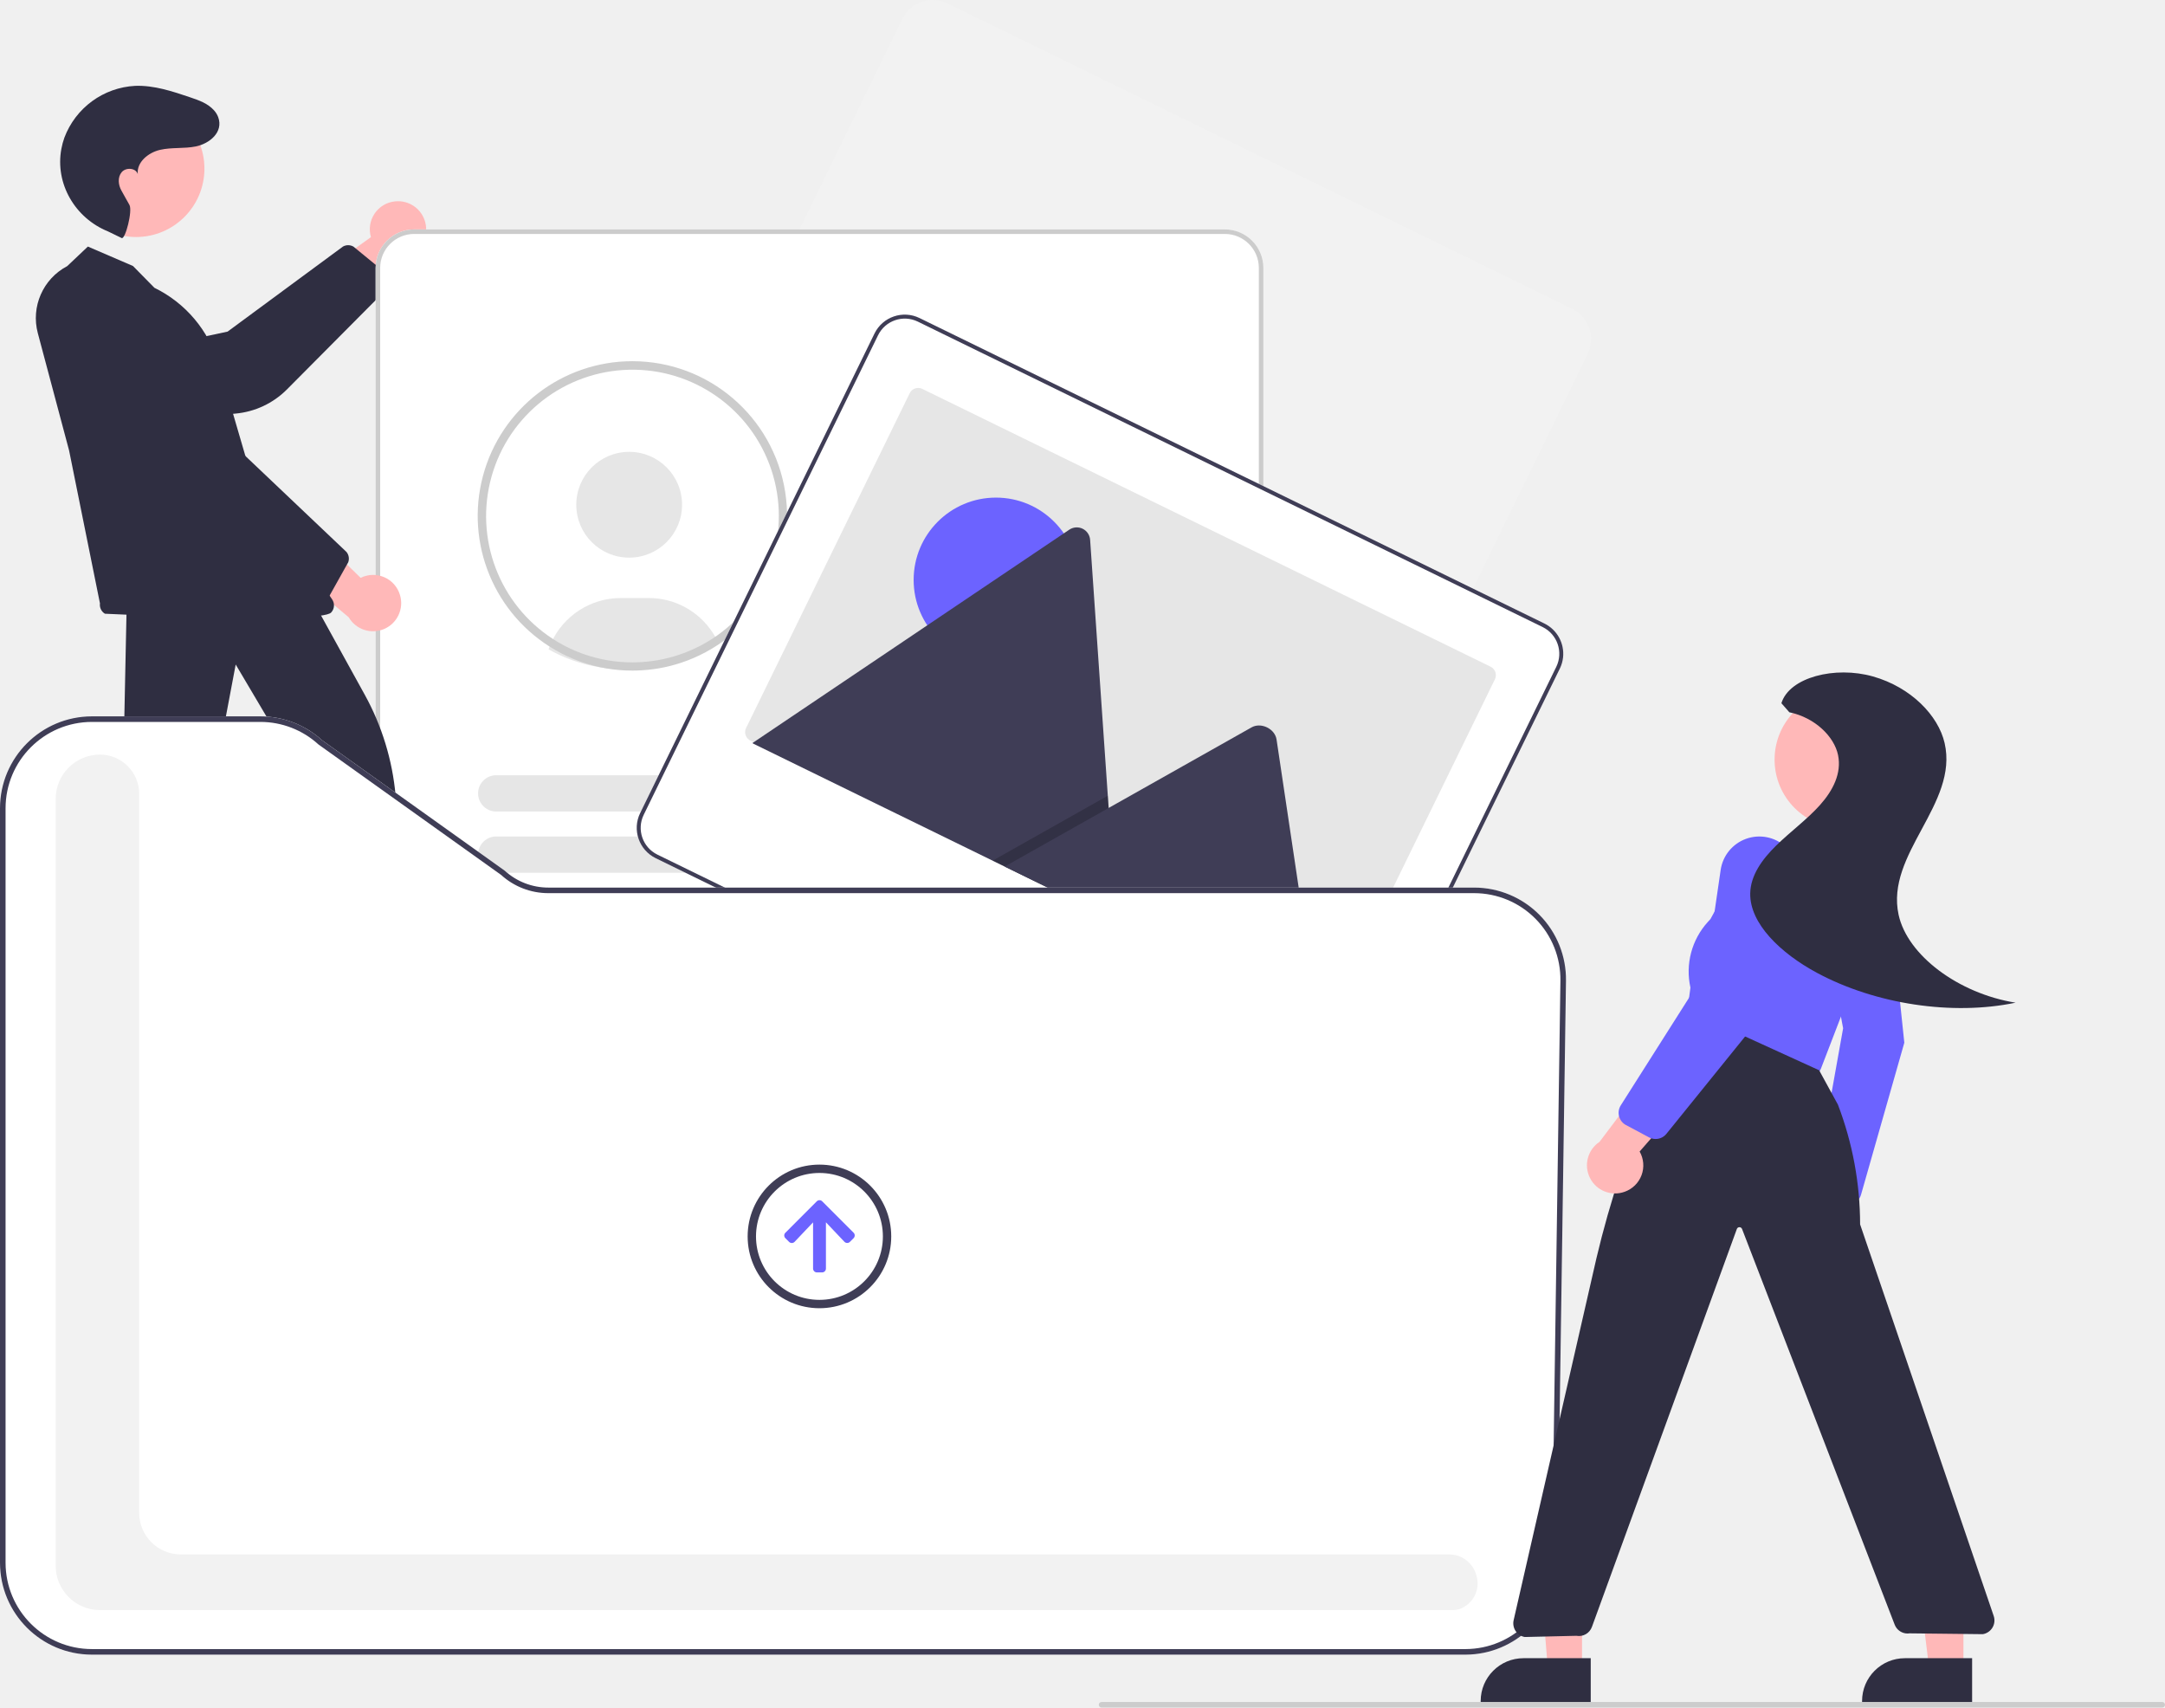
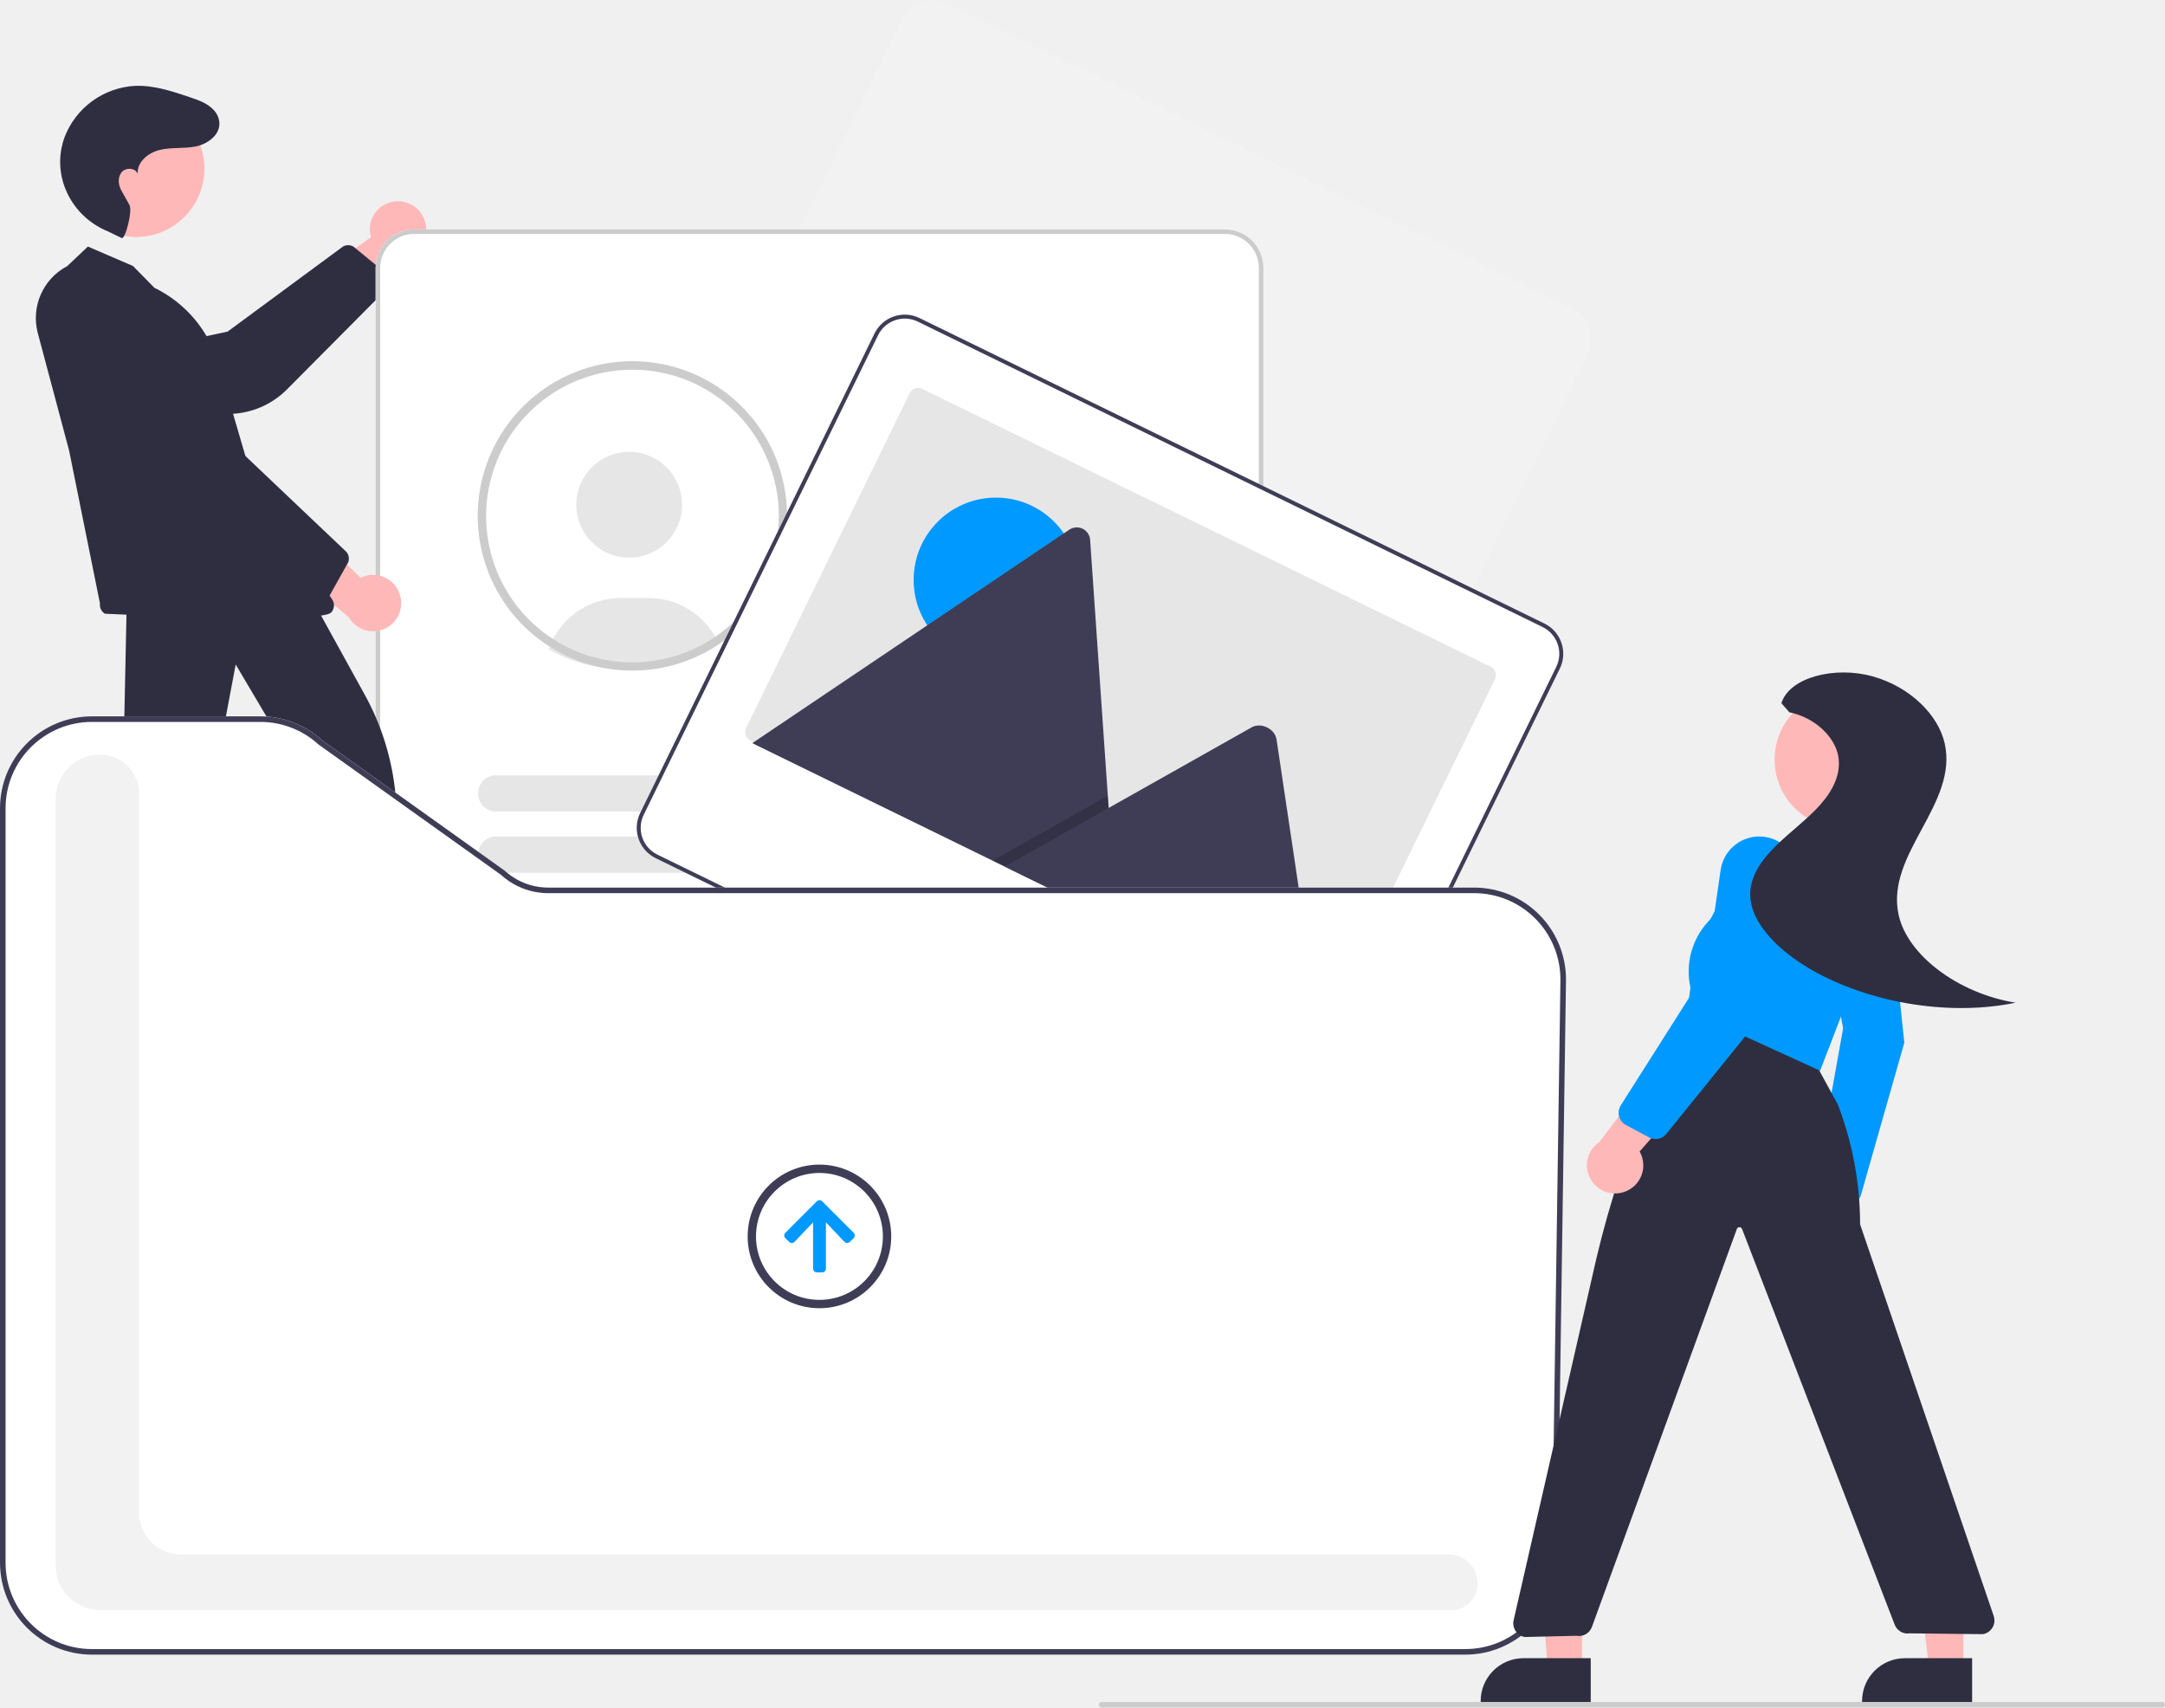
<svg xmlns="http://www.w3.org/2000/svg" id="b340c189-66f3-4f05-9055-65c54b2ae483" data-name="Layer 1" width="777.697" height="613.285" viewBox="0 0 777.697 613.285">
  <path d="M352.946,215.692a10.056,10.056,0,0,0-8.543,12.836l-29.075,20.776,17.331,6.669,24.953-20.752a10.11,10.11,0,0,0-4.666-19.53Z" transform="translate(-211.1516 -143.3574)" fill="#ffb8b8" />
  <path d="M350.242,246.986l-36.064,36.287a29.896,29.896,0,0,1-18.419,8.63l-44.563,4.066a12.28,12.28,0,0,1-9.115-2.865,11.996,11.996,0,0,1,5.293-20.951l45.526-9.694,41.448-30.553a3.793,3.793,0,0,1,3.769.028l11.272,9.234a3.703,3.703,0,0,1,1.868,3.886A3.618,3.618,0,0,1,350.242,246.986Z" transform="translate(-211.1516 -143.3574)" fill="#2f2e41" />
  <path d="M782.628,266.487a12.132,12.132,0,0,0-6.718-12.199L551.469,144.591a12.1,12.1,0,0,0-16.186,5.551l-.004.008L451.099,322.384a12.121,12.121,0,0,0,5.56,16.19L681.1,448.271a12.121,12.121,0,0,0,16.19-5.56l84.18-172.234A12.012,12.012,0,0,0,782.628,266.487Z" transform="translate(-211.1516 -143.3574)" fill="#f2f2f2" />
  <path d="M651.142,648.761H359.917a13.845,13.845,0,0,1-13.829-13.829V239.582a13.845,13.845,0,0,1,13.829-13.829H651.142a13.845,13.845,0,0,1,13.829,13.829v395.349A13.845,13.845,0,0,1,651.142,648.761Z" transform="translate(-211.1516 -143.3574)" fill="#fff" />
  <circle cx="226.008" cy="181.285" r="19" fill="#e6e6e6" />
  <path d="M408.201,376.572a54.431,54.431,0,0,0,8.399,3.871l.513.178A54.767,54.767,0,0,0,435.32,383.712c1.248,0,2.449-.043,3.572-.128a54.135,54.135,0,0,0,8.123-1.12c1.468-.321,2.932-.705,4.348-1.139.343-.101.66-.2,1.007-.309a55.183,55.183,0,0,0,16.052-8.318,24.805,24.805,0,0,0-1.279-2.149,27.425,27.425,0,0,0-22.983-12.406h-10a27.516,27.516,0,0,0-25.025,16.088A24.984,24.984,0,0,0,408.201,376.572Z" transform="translate(-211.1516 -143.3574)" fill="#e6e6e6" />
  <path d="M443.607,381.991a3.618,3.618,0,0,0-1.78.625,53.17,53.17,0,0,0,7.971-1.106Z" transform="translate(-211.1516 -143.3574)" fill="#2f2e41" />
  <path d="M438.312,273.083a55.566,55.566,0,0,0-27.72,103.72,54.639,54.639,0,0,0,8.83,4.11l.52.18a55.258,55.258,0,0,0,18.37,3.12c1.21,0,2.42-.04,3.61-.13a54.65,54.65,0,0,0,8.19-1.13c1.51-.33,2.99-.72,4.39-1.15.34-.1.66-.2,1.01-.31a55.571,55.571,0,0,0-17.2-108.41Zm32.24,97.19a52.681,52.681,0,0,1-15.95,8.41c-.31.1-.63.2-.95.3-1.33.41-2.73.77-4.17,1.08a51.231,51.231,0,0,1-7.75,1.08c-1.13.08-2.28.12-3.42.12a52.544,52.544,0,0,1-17.39-2.95l-.49-.17a51.236,51.236,0,0,1-8.76-4.12,52.576,52.576,0,1,1,58.88-3.75Z" transform="translate(-211.1516 -143.3574)" fill="#ccc" />
  <path d="M364.676,494.922" transform="translate(-211.1516 -143.3574)" fill="#f2f2f2" />
  <path d="M651.142,648.761H359.917a13.845,13.845,0,0,1-13.829-13.829V239.582a13.845,13.845,0,0,1,13.829-13.829H651.142a13.845,13.845,0,0,1,13.829,13.829v395.349A13.845,13.845,0,0,1,651.142,648.761ZM359.917,227.38A12.216,12.216,0,0,0,347.715,239.582v395.349a12.216,12.216,0,0,0,12.202,12.202H651.142a12.216,12.216,0,0,0,12.202-12.202V239.582a12.216,12.216,0,0,0-12.202-12.202Z" transform="translate(-211.1516 -143.3574)" fill="#ccc" />
  <path d="M594.764,328.433H512.358a6.519,6.519,0,1,1,0-13.039H594.764a6.519,6.519,0,1,1,0,13.039Z" transform="translate(-211.1516 -143.3574)" fill="#e6e6e6" />
  <path d="M621.656,350.436H512.358a6.519,6.519,0,1,1,0-13.039h109.299a6.519,6.519,0,0,1,0,13.039Z" transform="translate(-211.1516 -143.3574)" fill="#e6e6e6" />
  <path d="M594.644,434.825H389.403a6.519,6.519,0,1,1,0-13.039H594.644a6.519,6.519,0,1,1,0,13.039Z" transform="translate(-211.1516 -143.3574)" fill="#e6e6e6" />
  <path d="M621.536,456.827H389.403a6.519,6.519,0,1,1,0-13.039H621.536a6.519,6.519,0,0,1,0,13.039Z" transform="translate(-211.1516 -143.3574)" fill="#e6e6e6" />
  <path d="M594.644,507.398H389.403a6.519,6.519,0,1,1,0-13.039H594.644a6.519,6.519,0,1,1,0,13.039Z" transform="translate(-211.1516 -143.3574)" fill="#e6e6e6" />
  <path d="M621.536,529.401H389.403a6.519,6.519,0,0,1,0-13.039H621.536a6.519,6.519,0,1,1,0,13.039Z" transform="translate(-211.1516 -143.3574)" fill="#e6e6e6" />
  <path d="M594.644,579.971H389.403a6.519,6.519,0,0,1,0-13.039H594.644a6.519,6.519,0,1,1,0,13.039Z" transform="translate(-211.1516 -143.3574)" fill="#e6e6e6" />
  <path d="M621.536,601.974H389.403a6.519,6.519,0,0,1,0-13.039H621.536a6.519,6.519,0,0,1,0,13.039Z" transform="translate(-211.1516 -143.3574)" fill="#e6e6e6" />
  <path d="M772.628,379.487a12.132,12.132,0,0,0-6.718-12.199L541.469,257.591a12.1,12.1,0,0,0-16.186,5.551l-.004.008L441.099,435.384a12.121,12.121,0,0,0,5.56,16.19L671.1,561.271a12.121,12.121,0,0,0,16.19-5.56l84.18-172.234A12.012,12.012,0,0,0,772.628,379.487Z" transform="translate(-211.1516 -143.3574)" fill="#fff" />
  <path d="M772.628,379.487a12.132,12.132,0,0,0-6.718-12.199L541.469,257.591a12.1,12.1,0,0,0-16.186,5.551l-.004.008L441.099,435.384a12.121,12.121,0,0,0,5.56,16.19L671.1,561.271a12.121,12.121,0,0,0,16.19-5.56l84.18-172.234A12.012,12.012,0,0,0,772.628,379.487ZM686.01,555.086a10.693,10.693,0,0,1-14.285,4.906L447.284,450.295a10.693,10.693,0,0,1-4.906-14.285l84.18-172.234a10.693,10.693,0,0,1,14.285-4.906L765.285,368.568a10.693,10.693,0,0,1,4.906,14.285Z" transform="translate(-211.1516 -143.3574)" fill="#3f3d56" />
  <path d="M748.148,387.319,689.367,507.584a3.369,3.369,0,0,1-4.506,1.549l-0,0-204.16-99.784a2.839,2.839,0,0,1-.417-.246,3.367,3.367,0,0,1-1.131-4.262l58.78-120.265a3.369,3.369,0,0,1,4.506-1.549h0L746.6,382.811a3.369,3.369,0,0,1,1.549,4.506l0,0Z" transform="translate(-211.1516 -143.3574)" fill="#e6e6e6" />
-   <circle cx="357.759" cy="208.287" r="29.567" fill="#6c63ff" />
+   <circle cx="357.759" cy="208.287" r="29.567" fill="#0099ff" />
  <path d="M612.202,474.217,481.888,410.526a2.954,2.954,0,0,1-.468-.277l113.81-76.633a4.803,4.803,0,0,1,7.512,3.671l6.348,91.858.306,4.397Z" transform="translate(-211.1516 -143.3574)" fill="#3f3d56" />
  <polygon points="401.05 330.86 356.558 309.114 393.905 288.064 396.594 286.548 397.938 285.789 398.244 290.185 401.05 330.86" opacity="0.2" style="isolation:isolate" />
  <path d="M684.759,509.68,572.049,454.592l37.347-21.05,2.689-1.517L660.752,404.592c3.19-1.798,7.761.227,8.798,3.667a5.718,5.718,0,0,1,.16.711Z" transform="translate(-211.1516 -143.3574)" fill="#3f3d56" />
  <polygon points="125.844 376.82 138.103 376.819 143.936 329.531 125.841 329.532 125.844 376.82" fill="#ffb8b8" />
  <path d="M333.868,516.175l24.144-.001h.001a15.386,15.386,0,0,1,15.386,15.386v.5l-39.531.001Z" transform="translate(-211.1516 -143.3574)" fill="#2f2e41" />
  <polygon points="30.551 369.014 43.253 371.498 58.881 323.688 40.135 320.021 30.551 369.014" fill="#ffb8b8" />
  <path d="M239.274,507.59l25.014,4.893.001 0a16.243,16.243,0,0,1,12.822,19.06l-.101.518L236.055,524.05Z" transform="translate(-211.1516 -143.3574)" fill="#2f2e41" />
  <path d="M354.832,357.056a10.056,10.056,0,0,0-14.136-6.159l-25.554-24.979L311.616,344.15l24.807,20.926a10.11,10.11,0,0,0,18.409-8.019Z" transform="translate(-211.1516 -143.3574)" fill="#ffb8b8" />
  <circle cx="48.871" cy="60.566" r="24.561" fill="#ffb8b8" />
  <path d="M254.865,228.86c1.305.571,3.977-9.827,2.78-11.907-1.78-3.093-1.675-3.071-2.857-5.117s-1.446-4.847.084-6.648,5.072-1.562,5.77.696c-.449-4.288,3.792-7.735,7.993-8.703s8.632-.367,12.857-1.229c4.902-1,10.003-5.11,8.047-10.501a7.593,7.593,0,0,0-1.481-2.434c-2.26-2.541-5.421-3.626-8.512-4.675-6.43-2.182-13.036-4.392-19.822-4.151a28.798,28.798,0,0,0-25.446,18.609,26.156,26.156,0,0,0-1.083,4.025c-2.329,12.524,4.944,24.878,16.756,29.647Z" transform="translate(-211.1516 -143.3574)" fill="#2f2e41" />
  <path d="M248.835,363.784a3.754,3.754,0,0,1-1.778-3.717l-11.083-54.901-11.234-42.135h0A21.074,21.074,0,0,1,235.291,238.94l7.427-7.027,16.202,6.98,7.699,7.828a44.027,44.027,0,0,1,22.993,27.261L301.961,316.237,330.478,358.664a3.773,3.773,0,0,1-.369,4.68C326.142,367.611,248.835,363.784,248.835,363.784Z" transform="translate(-211.1516 -143.3574)" fill="#2f2e41" />
  <path d="M323.548,359.884l-42.051-29.14A29.896,29.896,0,0,1,269.77,314.124L257.95,270.965a12.28,12.28,0,0,1,1.221-9.477,11.996,11.996,0,0,1,21.554,1.536l17.53,43.12,37.35,35.446a3.793,3.793,0,0,1,.634,3.716l-7.113,12.717a3.703,3.703,0,0,1-3.499,2.521A3.618,3.618,0,0,1,323.548,359.884Z" transform="translate(-211.1516 -143.3574)" fill="#2f2e41" />
  <path d="M236.188,505.053a3.744,3.744,0,0,1-.448-3.423l19.454-70.72,1.438-69.295,65.486-4.491.318-.021,19.724,35.749a91.977,91.977,0,0,1,11.1,36.235l6.5,71.23a3.716,3.716,0,0,1-3.251,4.064l-19.746,1.878a3.674,3.674,0,0,1-4.079-3.111l-8.018-72.383-28.85-48.745-9.684,51.318L266.071,504.207a3.719,3.719,0,0,1-3.458,2.426l-23.4.01A3.639,3.639,0,0,1,236.188,505.053Z" transform="translate(-211.1516 -143.3574)" fill="#2f2e41" />
  <path d="M737.616,737.643H244.152a33.037,33.037,0,0,1-33-33v-271a33.037,33.037,0,0,1,33-33h60.503a32.925,32.925,0,0,1,22.195,8.58l65.612,46.851a23.182,23.182,0,0,0,15.659,6.069H740.68A33,33,0,0,1,773.677,495.625l-3.064,209.5A33.138,33.138,0,0,1,737.616,737.643Z" transform="translate(-211.1516 -143.3574)" fill="#fff" />
  <path d="M733.232,721.643H247.071a15.938,15.938,0,0,1-15.919-15.919V430.292A15.938,15.938,0,0,1,247.071,414.373a14.096,14.096,0,0,1,14.081,14.081v258.27A14.936,14.936,0,0,0,276.071,701.643H731.59a10.125,10.125,0,0,1,9.915,7.587,9.72,9.72,0,0,1-4.307,11.185A7.595,7.595,0,0,1,733.232,721.643Z" transform="translate(-211.1516 -143.3574)" fill="#f2f2f2" />
-   <path d="M494.576,589.37l-1.28-1.28a1.37,1.37,0,0,1-.064-1.936q.031-.033.064-.064l11.23-11.24a1.37,1.37,0,0,1,1.936-.064q.033.031.064.064l11.23,11.23a1.39,1.39,0,0,1,.035,1.965l-.035.035-1.28,1.28a1.39,1.39,0,0,1-1.965.035l-.035-.035-6.64-7v16.61a1.38,1.38,0,0,1-1.37,1.39l-.01 0h-1.85a1.39,1.39,0,0,1-1.39-1.39h0V582.38l-6.64,7a1.39,1.39,0,0,1-1.966.025Z" transform="translate(-211.1516 -143.3574)" fill="#6c63ff" />
+   <path d="M494.576,589.37l-1.28-1.28a1.37,1.37,0,0,1-.064-1.936q.031-.033.064-.064l11.23-11.24a1.37,1.37,0,0,1,1.936-.064q.033.031.064.064l11.23,11.23a1.39,1.39,0,0,1,.035,1.965l-.035.035-1.28,1.28a1.39,1.39,0,0,1-1.965.035l-.035-.035-6.64-7v16.61a1.38,1.38,0,0,1-1.37,1.39l-.01 0h-1.85a1.39,1.39,0,0,1-1.39-1.39h0V582.38l-6.64,7a1.39,1.39,0,0,1-1.966.025Z" transform="translate(-211.1516 -143.3574)" fill="#0099ff" />
  <path d="M505.506,564.64a22.79,22.79,0,1,1-22.79,22.79h0a22.81,22.81,0,0,1,22.79-22.79m0-3a25.79,25.79,0,1,0,25.79,25.79h0A25.79,25.79,0,0,0,505.506,561.64Z" transform="translate(-211.1516 -143.3574)" fill="#3f3d56" />
  <path d="M737.616,737.643H244.152a33.037,33.037,0,0,1-33-33v-271a33.037,33.037,0,0,1,33-33h60.503a32.925,32.925,0,0,1,22.195,8.58l65.612,46.851a23.182,23.182,0,0,0,15.659,6.069H740.68A33,33,0,0,1,773.677,495.625l-3.064,209.5A33.138,33.138,0,0,1,737.616,737.643Zm-493.465-335a31.035,31.035,0,0,0-31,31v271a31.035,31.035,0,0,0,31,31h493.465a31.13,31.13,0,0,0,30.997-30.547l3.064-209.5a31,31,0,0,0-30.997-31.453H408.12a25.179,25.179,0,0,1-16.962-6.551l-65.611-46.851a30.931,30.931,0,0,0-20.892-8.098Z" transform="translate(-211.1516 -143.3574)" fill="#3f3d56" />
  <polygon points="568.285 599.561 556.025 599.561 552.193 552.273 568.287 552.274 568.285 599.561" fill="#ffb8b8" />
  <path d="M782.563,754.803l-39.531-.001v-.5a15.386,15.386,0,0,1,15.386-15.386h.001l24.144.001Z" transform="translate(-211.1516 -143.3574)" fill="#2f2e41" />
  <polygon points="705.285 599.561 693.025 599.561 687.193 552.273 705.287 552.274 705.285 599.561" fill="#ffb8b8" />
  <path d="M919.563,754.803l-39.531-.001v-.5a15.386,15.386,0,0,1,15.386-15.386h.001l24.144.001Z" transform="translate(-211.1516 -143.3574)" fill="#2f2e41" />
  <path d="M876.125,596.733a11.291,11.291,0,0,0,.291-14.301,9.299,9.299,0,0,0-1.071-1.091l9.234-34.092-15.39,5.106-6.409,31.591a11.372,11.372,0,0,0,1.017,12.449A7.899,7.899,0,0,0,876.125,596.733Z" transform="translate(-211.1516 -143.3574)" fill="#ffb8b8" />
-   <path d="M875.533,575.762a3.909,3.909,0,0,1-.576-.043l-8.02-1.209a4.343,4.343,0,0,1-3.013-2.087,5.603,5.603,0,0,1-.703-3.873l10.005-55.882-6.786-35.901c-1.308-6.909,2.067-13.887,7.851-16.232a10.728,10.728,0,0,1,10.493,1.344,14.317,14.317,0,0,1,5.621,10.208l4.802,45.776-.057.199L879.695,572.311A4.476,4.476,0,0,1,875.533,575.762Z" transform="translate(-211.1516 -143.3574)" fill="#6c63ff" />
+   <path d="M875.533,575.762a3.909,3.909,0,0,1-.576-.043l-8.02-1.209a4.343,4.343,0,0,1-3.013-2.087,5.603,5.603,0,0,1-.703-3.873l10.005-55.882-6.786-35.901c-1.308-6.909,2.067-13.887,7.851-16.232a10.728,10.728,0,0,1,10.493,1.344,14.317,14.317,0,0,1,5.621,10.208l4.802,45.776-.057.199L879.695,572.311A4.476,4.476,0,0,1,875.533,575.762Z" transform="translate(-211.1516 -143.3574)" fill="#0099ff" />
  <circle cx="662.013" cy="272.831" r="24.561" fill="#ffb8b8" />
-   <path d="M860.59,530.359a4.971,4.971,0,0,1-1.789-.333l-38.821-14.932a4.983,4.983,0,0,1-3.161-5.328l1.559-11.693a26.501,26.501,0,0,1,6.25-23.59l.945-1.04,11.485-20.944a12.26,12.26,0,0,1,16.731-4.808l20.282,11.334a12.238,12.238,0,0,1,5.65,6.825,37.406,37.406,0,0,1-.573,25.196L865.262,527.154A5.035,5.035,0,0,1,860.59,530.359Z" transform="translate(-211.1516 -143.3574)" fill="#6c63ff" />
+   <path d="M860.59,530.359a4.971,4.971,0,0,1-1.789-.333l-38.821-14.932a4.983,4.983,0,0,1-3.161-5.328l1.559-11.693a26.501,26.501,0,0,1,6.25-23.59l.945-1.04,11.485-20.944a12.26,12.26,0,0,1,16.731-4.808l20.282,11.334a12.238,12.238,0,0,1,5.65,6.825,37.406,37.406,0,0,1-.573,25.196L865.262,527.154A5.035,5.035,0,0,1,860.59,530.359Z" transform="translate(-211.1516 -143.3574)" fill="#0099ff" />
  <path d="M758.852,731.308l-.053-.01a5.001,5.001,0,0,1-3.922-6.06l29.749-130.04a350.679,350.679,0,0,1,20.102-60.146l12.656-28.856,47.226,21.56,6.743,12.333a120.697,120.697,0,0,1,7.976,43.022l47.987,140.632a5,5,0,0,1-3.91,6.546l-26.269-.297a4.045,4.045,0,0,1-.751.063,4.967,4.967,0,0,1-4.621-3.135l-54.854-142.186a1.006,1.006,0,0,0-.962-.62.971.971,0,0,0-.903.657l-52.048,142.894a4.976,4.976,0,0,1-5.588,3.21Z" transform="translate(-211.1516 -143.3574)" fill="#2f2e41" />
  <path d="M794.765,571.392a10.056,10.056,0,0,0,5.365-14.456l23.523-26.901-18.399-2.509-19.517,25.93a10.11,10.11,0,0,0,9.028,17.935Z" transform="translate(-211.1516 -143.3574)" fill="#ffb8b8" />
-   <path d="M805.854,552.442a5.009,5.009,0,0,1-2.348-.586l-8.278-4.415a5.001,5.001,0,0,1-1.869-7.091l30.574-48.177,5.302-36.356a14.035,14.035,0,1,1,27.521,5.356l-10.946,44.811-36.063,44.604A4.984,4.984,0,0,1,805.854,552.442Z" transform="translate(-211.1516 -143.3574)" fill="#6c63ff" />
+   <path d="M805.854,552.442a5.009,5.009,0,0,1-2.348-.586l-8.278-4.415a5.001,5.001,0,0,1-1.869-7.091l30.574-48.177,5.302-36.356a14.035,14.035,0,1,1,27.521,5.356l-10.946,44.811-36.063,44.604A4.984,4.984,0,0,1,805.854,552.442Z" transform="translate(-211.1516 -143.3574)" fill="#0099ff" />
  <path d="M851.057,395.924c2.841-9.316,19.255-13.473,32.898-9.607s23.444,14,25.726,23.909c5.052,21.942-21.3,39.751-16.525,61.695,3.159,14.519,21.436,28.246,42.02,31.562-22.685,4.746-50.373.574-71.41-10.759-13.093-7.054-24.077-17.699-23.911-28.435.1-6.501,4.236-12.249,9.293-17.216s11.111-9.381,15.752-14.565,7.857-11.391,6.502-17.972-8.235-13.443-17.494-15.358Z" transform="translate(-211.1516 -143.3574)" fill="#2f2e41" />
  <path d="M987.848,756.643h-381a1,1,0,0,1,0-2h381a1,1,0,0,1,0,2Z" transform="translate(-211.1516 -143.3574)" fill="#ccc" />
</svg>
